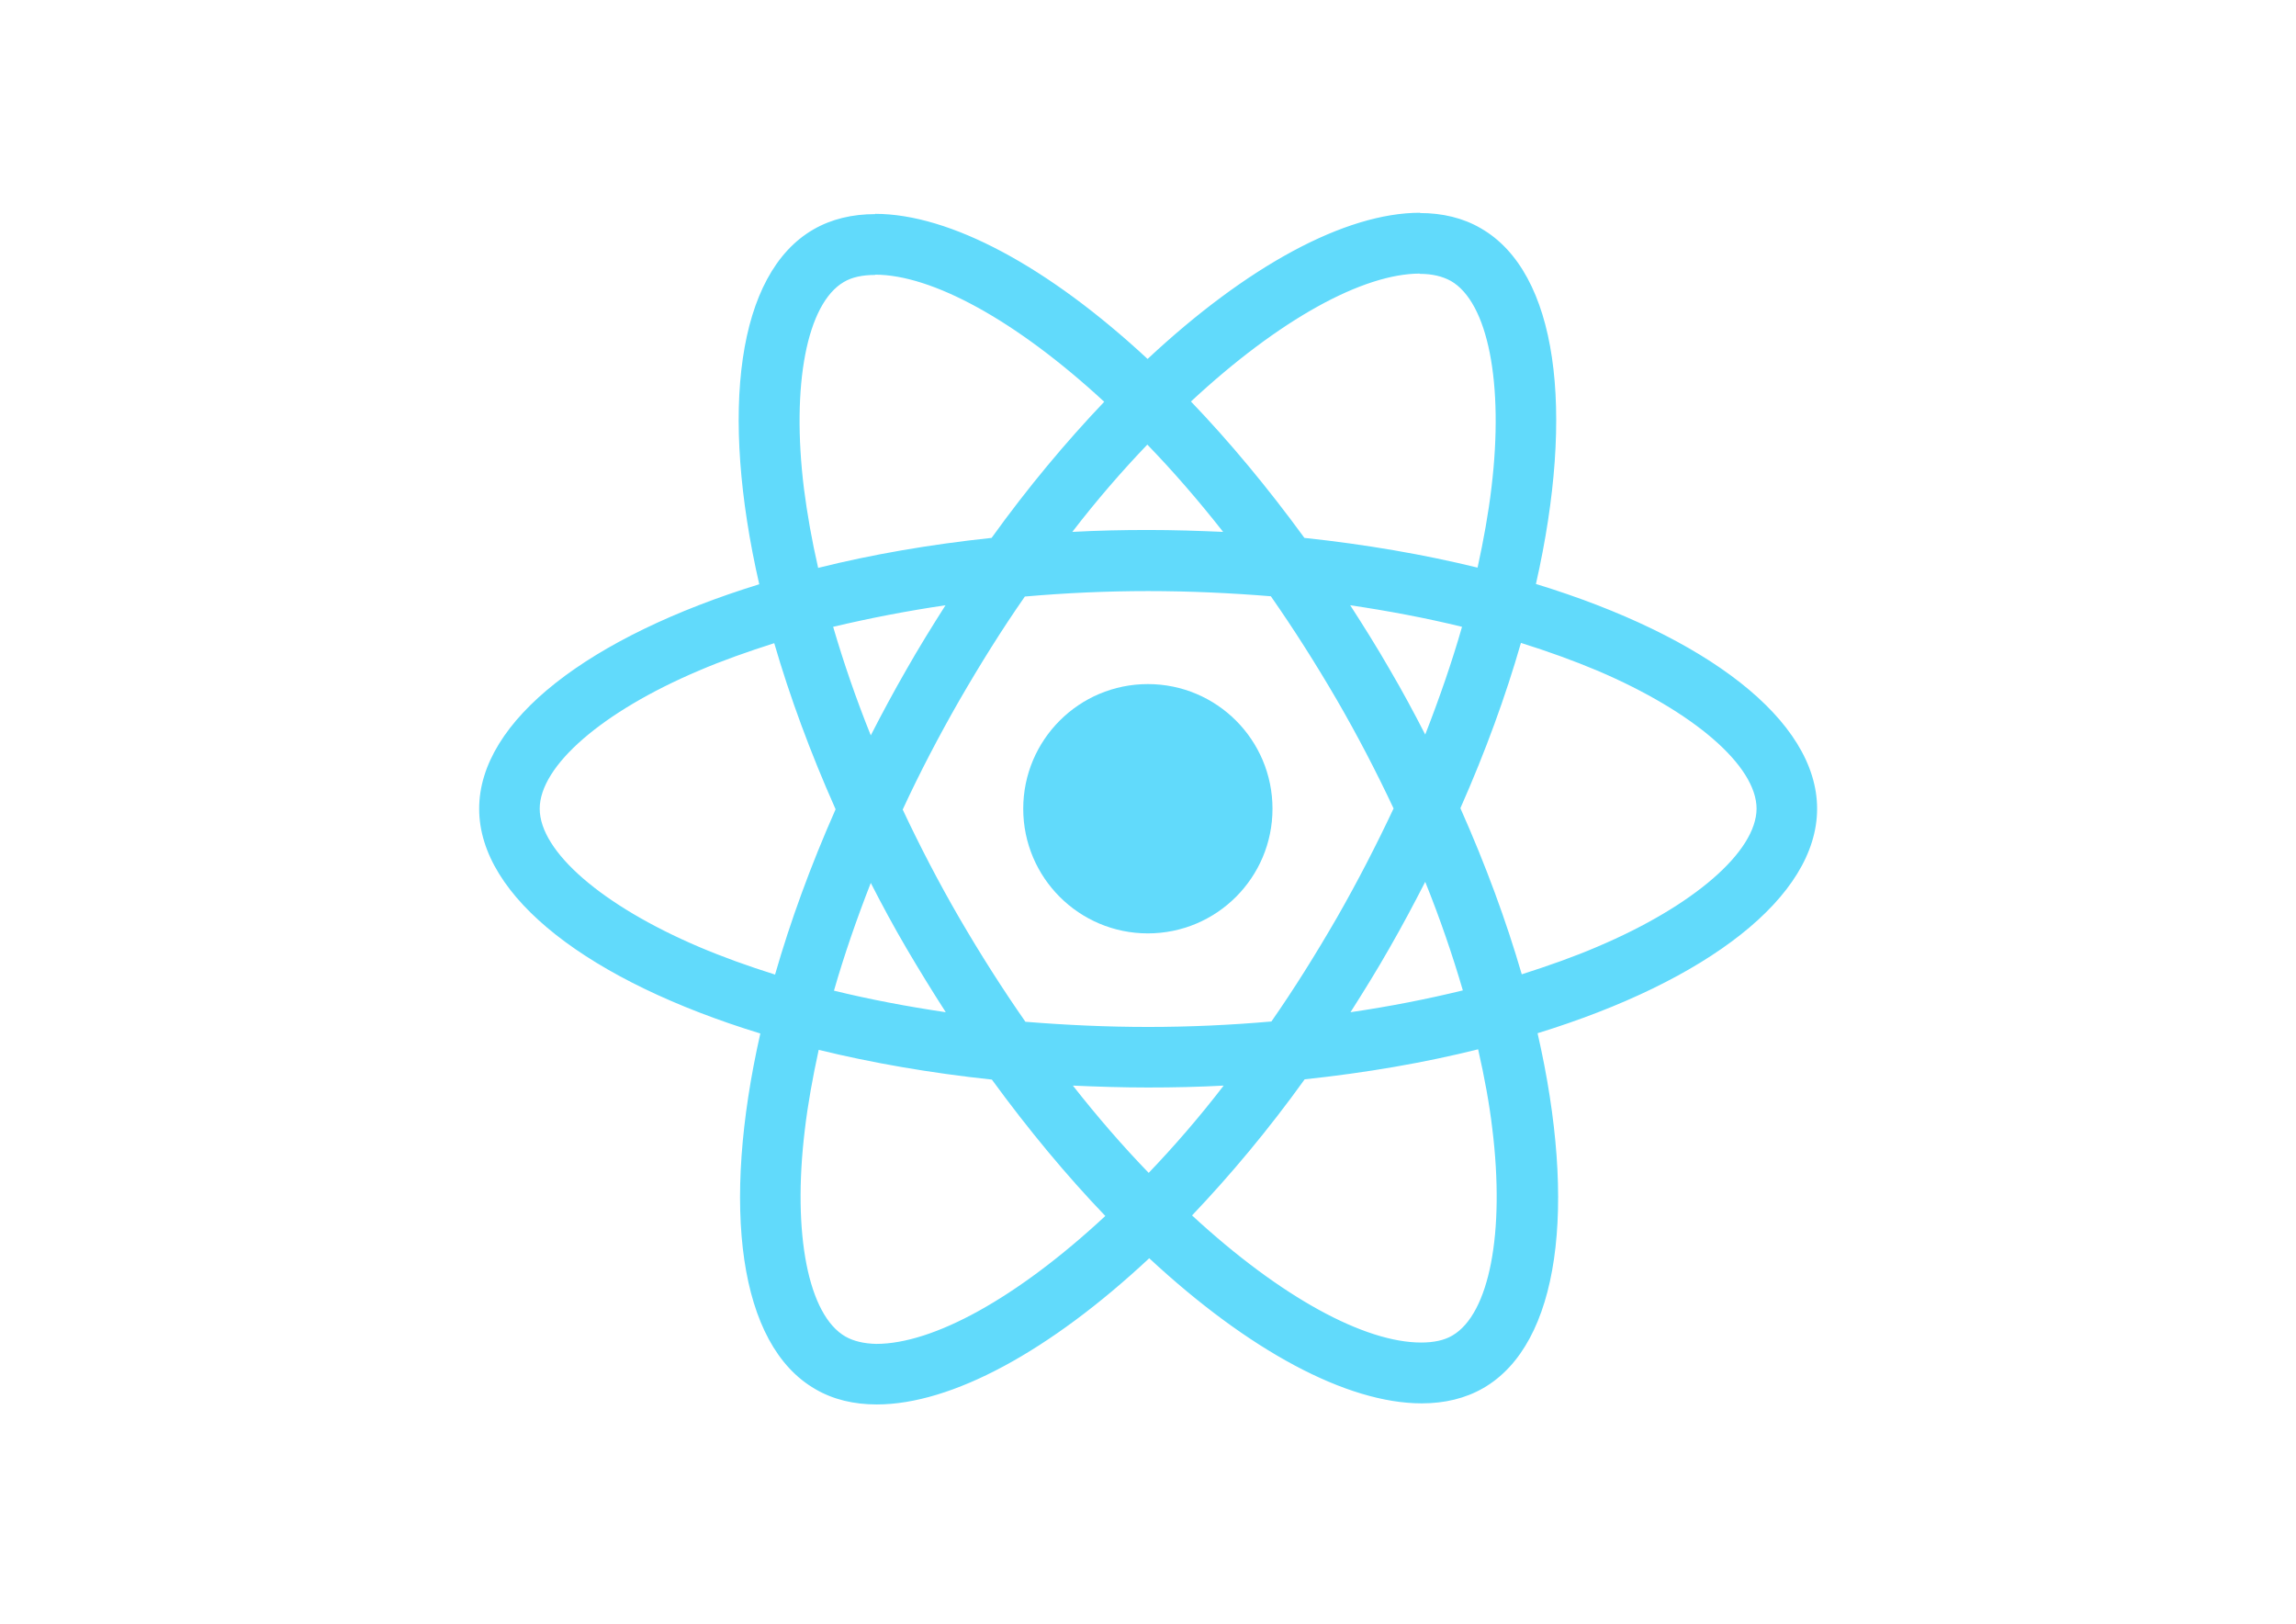
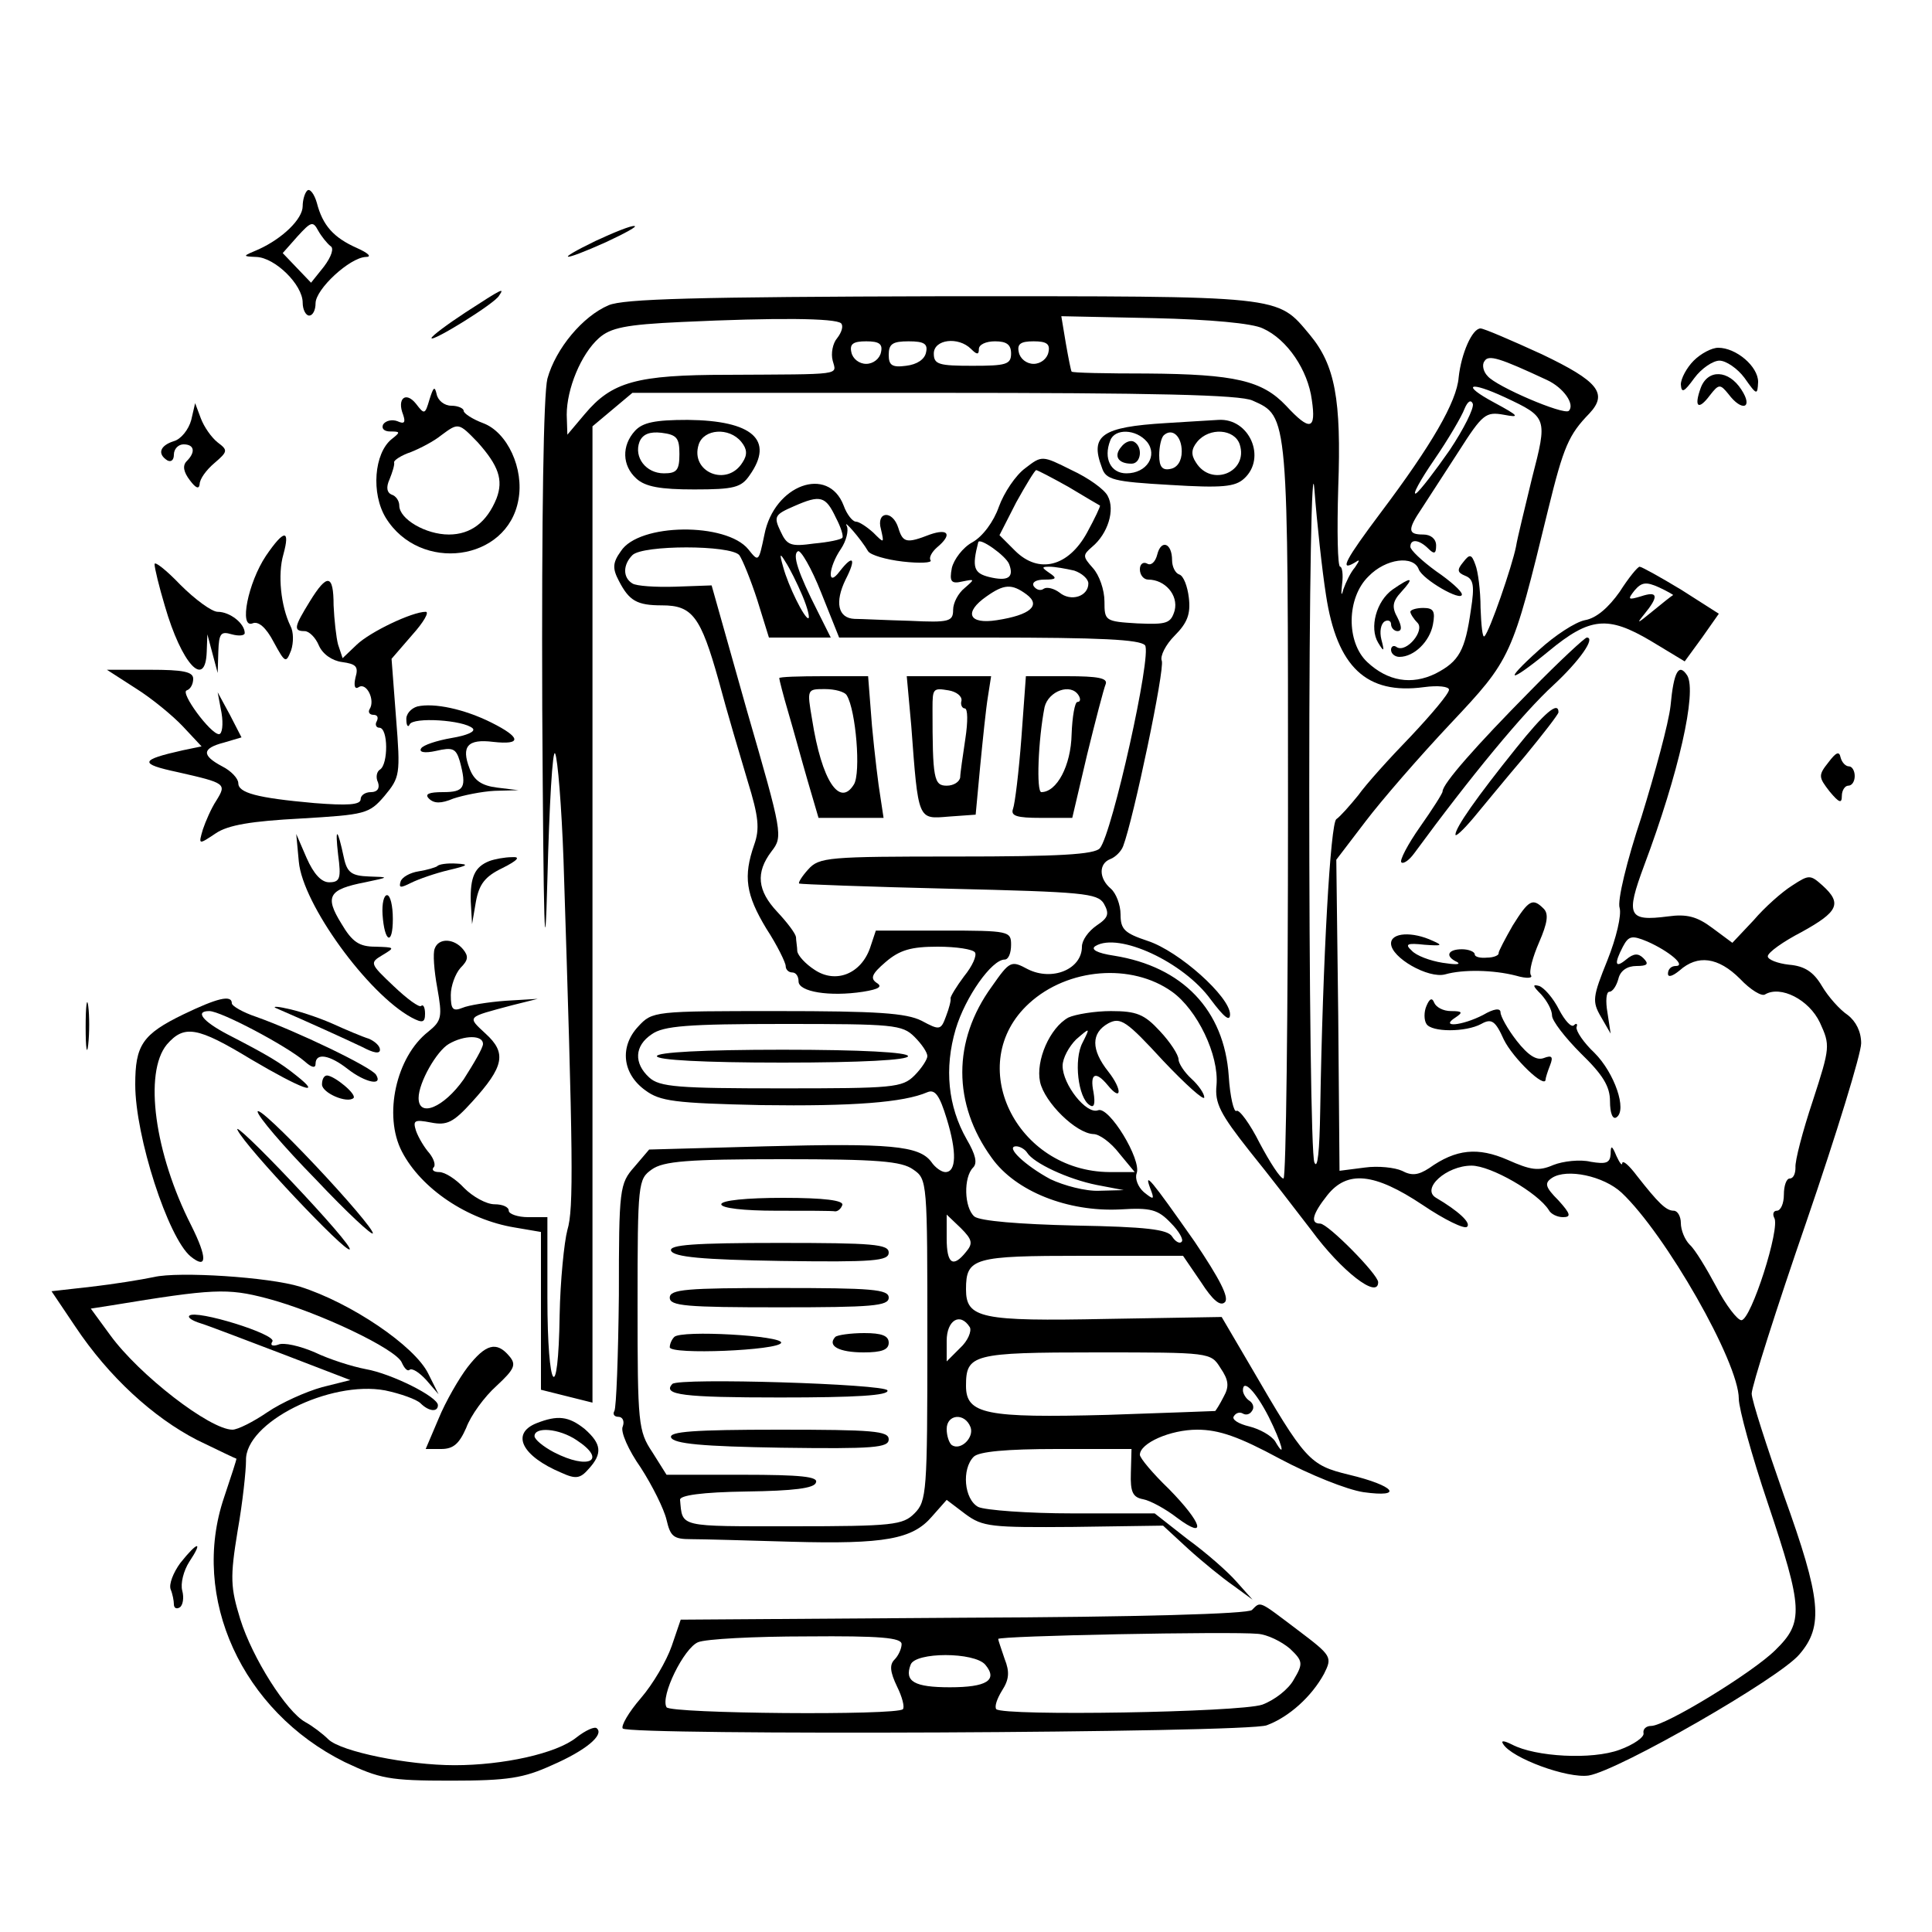
- <svg xmlns="http://www.w3.org/2000/svg" viewBox="0 0 841.9 595.3">
-   <g fill="#61DAFB">
-     <path d="M666.3 296.5c0-32.5-40.7-63.3-103.1-82.4 14.4-63.6 8-114.2-20.2-130.4-6.5-3.8-14.1-5.6-22.4-5.6v22.3c4.6 0 8.3.9 11.4 2.6 13.6 7.8 19.5 37.5 14.9 75.7-1.1 9.4-2.9 19.3-5.1 29.4-19.6-4.8-41-8.5-63.5-10.9-13.5-18.5-27.5-35.3-41.6-50 32.6-30.3 63.2-46.9 84-46.9V78c-27.5 0-63.5 19.6-99.9 53.6-36.4-33.8-72.4-53.2-99.9-53.2v22.3c20.7 0 51.4 16.5 84 46.6-14 14.7-28 31.4-41.3 49.9-22.6 2.4-44 6.1-63.6 11-2.3-10-4-19.7-5.2-29-4.7-38.2 1.1-67.9 14.6-75.8 3-1.8 6.9-2.6 11.5-2.6V78.5c-8.4 0-16 1.8-22.6 5.6-28.1 16.2-34.4 66.7-19.9 130.1-62.2 19.2-102.7 49.9-102.7 82.3 0 32.5 40.7 63.3 103.1 82.4-14.4 63.6-8 114.2 20.2 130.4 6.5 3.8 14.1 5.6 22.5 5.6 27.5 0 63.5-19.6 99.9-53.6 36.4 33.8 72.4 53.2 99.9 53.2 8.4 0 16-1.8 22.6-5.6 28.1-16.2 34.4-66.7 19.9-130.1 62-19.1 102.5-49.9 102.5-82.3zm-130.2-66.7c-3.7 12.9-8.3 26.2-13.5 39.5-4.1-8-8.4-16-13.1-24-4.6-8-9.5-15.8-14.4-23.4 14.2 2.1 27.9 4.7 41 7.9zm-45.8 106.5c-7.8 13.5-15.8 26.3-24.1 38.2-14.9 1.3-30 2-45.2 2-15.1 0-30.2-.7-45-1.9-8.3-11.9-16.4-24.6-24.2-38-7.6-13.1-14.5-26.4-20.8-39.8 6.2-13.4 13.2-26.8 20.7-39.9 7.8-13.5 15.8-26.3 24.1-38.2 14.9-1.3 30-2 45.2-2 15.1 0 30.2.7 45 1.9 8.3 11.9 16.4 24.6 24.2 38 7.6 13.1 14.5 26.4 20.8 39.8-6.3 13.4-13.2 26.8-20.7 39.9zm32.3-13c5.4 13.4 10 26.8 13.8 39.8-13.1 3.2-26.9 5.9-41.2 8 4.9-7.7 9.8-15.6 14.4-23.7 4.6-8 8.9-16.1 13-24.1zM421.2 430c-9.3-9.6-18.6-20.3-27.8-32 9 .4 18.2.7 27.5.7 9.4 0 18.7-.2 27.8-.7-9 11.7-18.3 22.4-27.5 32zm-74.4-58.9c-14.2-2.1-27.9-4.7-41-7.9 3.7-12.9 8.3-26.2 13.5-39.5 4.1 8 8.4 16 13.1 24 4.7 8 9.5 15.8 14.4 23.4zM420.7 163c9.3 9.6 18.6 20.3 27.8 32-9-.4-18.2-.7-27.5-.7-9.4 0-18.7.2-27.8.7 9-11.7 18.3-22.4 27.5-32zm-74 58.9c-4.9 7.7-9.8 15.6-14.4 23.7-4.6 8-8.9 16-13 24-5.4-13.4-10-26.8-13.8-39.8 13.1-3.1 26.9-5.8 41.2-7.9zm-90.5 125.2c-35.4-15.1-58.3-34.9-58.3-50.6 0-15.7 22.9-35.6 58.3-50.6 8.6-3.7 18-7 27.7-10.1 5.7 19.6 13.2 40 22.5 60.9-9.2 20.8-16.6 41.1-22.2 60.6-9.9-3.1-19.3-6.5-28-10.2zM310 490c-13.6-7.8-19.5-37.5-14.9-75.7 1.1-9.4 2.9-19.3 5.1-29.4 19.6 4.8 41 8.5 63.5 10.9 13.5 18.5 27.5 35.3 41.6 50-32.6 30.3-63.2 46.9-84 46.9-4.5-.1-8.3-1-11.3-2.7zm237.2-76.2c4.7 38.2-1.1 67.9-14.6 75.8-3 1.8-6.9 2.6-11.5 2.6-20.7 0-51.4-16.5-84-46.6 14-14.7 28-31.4 41.3-49.9 22.6-2.4 44-6.1 63.6-11 2.3 10.1 4.1 19.8 5.2 29.1zm38.5-66.7c-8.6 3.7-18 7-27.7 10.1-5.7-19.6-13.2-40-22.5-60.9 9.2-20.8 16.6-41.1 22.2-60.6 9.9 3.1 19.3 6.5 28.1 10.2 35.4 15.1 58.3 34.9 58.3 50.6-.1 15.7-23 35.6-58.4 50.6zM320.8 78.4z" />
-     <circle cx="420.9" cy="296.5" r="45.7" />
-     <path d="M520.5 78.1z" />
+ <svg xmlns="http://www.w3.org/2000/svg" version="1.0" width="300pt" height="300pt" viewBox="0 0 300 300" preserveAspectRatio="xMidYMid meet">
+   <g transform="translate(0,300) scale(0.1,-0.1)" fill="#000000" stroke="none">
+     <path d="M477 2704 c-4 -4 -7 -15 -7 -24 0 -20 -31 -50 -68 -67 -26 -11 -26 -11 -4 -12 29 -1 72 -43 72 -71 0 -11 5 -20 10 -20 6 0 10 9 10 19 0 22 53 71 78 72 10 0 4 6 -14 14 -36 16 -53 35 -62 70 -4 14 -11 23 -15 19z m36 -86 c6 -3 2 -16 -10 -32 l-20 -25 -22 23 -22 23 23 26 c21 23 24 24 32 9 5 -9 14 -20 19 -24z" />
+     <path d="M925 2626 c-66 -32 -53 -33 16 -2 30 14 50 25 44 25 -5 1 -32 -10 -60 -23z" />
+     <path d="M723 2515 c-29 -19 -53 -37 -53 -40 0 -7 99 54 105 66 9 13 5 11 -52 -26z" />
+     <path d="M945 2526 c-40 -17 -82 -67 -95 -114 -6 -24 -9 -209 -8 -512 2 -343 4 -417 8 -265 3 116 8 203 12 195 4 -8 10 -82 13 -165 15 -464 16 -542 6 -575 -5 -19 -11 -79 -12 -132 -2 -143 -19 -120 -19 27 l0 125 -30 0 c-16 0 -30 5 -30 10 0 6 -10 10 -22 10 -13 0 -34 12 -47 25 -13 14 -30 25 -39 25 -8 0 -12 3 -9 7 4 3 1 13 -6 22 -8 9 -17 24 -21 35 -5 16 -3 18 23 13 25 -5 35 0 64 32 50 55 54 76 21 106 -29 27 -30 25 41 44 l40 10 -50 -3 c-27 -2 -58 -7 -67 -11 -15 -6 -18 -2 -18 20 0 14 7 33 15 42 12 12 13 18 4 29 -14 17 -38 18 -44 1 -3 -7 -1 -34 4 -61 8 -45 7 -51 -14 -68 -50 -39 -70 -130 -41 -186 30 -58 102 -106 175 -118 l41 -7 0 -122 0 -123 40 -10 40 -10 0 758 0 758 31 26 31 26 468 0 c342 0 476 -3 495 -12 56 -25 55 -19 55 -638 0 -313 -3 -570 -7 -570 -5 0 -21 25 -37 55 -15 30 -32 53 -36 50 -4 -3 -10 22 -12 54 -7 103 -72 170 -178 187 -27 4 -37 10 -29 15 36 22 137 -25 179 -83 21 -28 30 -35 30 -23 0 27 -79 98 -128 114 -36 12 -42 18 -42 41 0 15 -7 33 -15 40 -19 16 -19 39 -1 46 8 3 17 12 20 20 16 42 65 275 60 288 -3 7 6 25 20 39 20 20 25 34 22 59 -2 17 -8 34 -15 36 -6 2 -11 12 -11 22 0 27 -17 33 -23 9 -3 -12 -10 -18 -16 -14 -6 3 -11 -1 -11 -9 0 -9 6 -16 13 -16 26 0 47 -24 41 -48 -6 -20 -12 -22 -58 -20 -50 3 -51 4 -51 34 0 18 -8 41 -18 52 -16 18 -16 20 -1 33 24 20 36 57 24 79 -5 10 -30 28 -56 40 -46 23 -46 23 -72 3 -15 -11 -33 -38 -41 -60 -8 -23 -25 -46 -41 -55 -15 -8 -29 -27 -32 -40 -4 -21 -1 -25 16 -21 20 4 20 4 4 -10 -10 -8 -18 -23 -18 -34 0 -18 -6 -20 -67 -17 -38 1 -76 3 -86 3 -26 1 -31 26 -14 61 17 33 12 40 -9 13 -20 -27 -18 6 2 35 8 12 12 28 9 35 -7 13 22 -20 33 -39 4 -6 28 -13 54 -16 26 -3 46 -2 43 2 -3 4 2 13 10 20 24 20 18 30 -11 20 -36 -14 -42 -13 -49 10 -9 29 -35 26 -27 -2 5 -22 5 -22 -12 -5 -10 9 -22 17 -27 17 -5 0 -14 11 -19 25 -24 63 -108 32 -123 -45 -9 -43 -9 -43 -25 -23 -34 42 -170 41 -198 -3 -13 -18 -13 -27 -3 -46 16 -31 28 -38 67 -38 47 0 60 -17 88 -117 13 -49 34 -119 45 -156 17 -55 19 -74 10 -99 -17 -49 -13 -77 19 -130 17 -26 30 -53 30 -58 0 -6 5 -10 10 -10 6 0 10 -6 10 -14 0 -16 48 -24 100 -16 25 4 31 8 21 14 -10 7 -7 14 14 32 22 19 40 24 81 24 29 0 55 -4 58 -9 3 -5 -4 -21 -17 -37 -12 -16 -21 -31 -21 -34 1 -3 -2 -15 -7 -28 -8 -22 -10 -22 -38 -7 -24 12 -69 15 -224 15 -191 0 -194 0 -216 -24 -29 -31 -25 -73 11 -99 23 -17 45 -20 180 -23 142 -2 221 4 258 20 12 5 19 -5 30 -41 16 -52 15 -83 -2 -83 -6 0 -16 7 -22 16 -19 25 -64 29 -257 24 l-181 -5 -23 -27 c-23 -26 -24 -34 -24 -199 -1 -94 -4 -175 -7 -180 -3 -5 0 -9 6 -9 7 0 10 -7 7 -15 -4 -8 9 -37 28 -64 18 -28 36 -64 40 -81 6 -26 11 -30 38 -30 18 0 88 -2 156 -4 145 -4 188 4 218 39 l23 26 29 -22 c27 -20 40 -21 168 -20 l139 2 39 -36 c22 -20 54 -46 70 -57 l30 -22 -25 28 c-13 15 -47 45 -76 66 l-51 40 -127 0 c-70 0 -136 5 -147 10 -22 12 -26 59 -7 78 8 8 51 12 129 12 l116 0 -1 -37 c-1 -30 3 -38 19 -41 11 -2 35 -15 53 -29 47 -35 39 -8 -13 45 -25 24 -45 48 -45 53 0 18 47 39 89 39 34 0 65 -11 128 -45 47 -25 104 -48 130 -52 64 -9 49 10 -22 27 -62 15 -68 22 -154 170 l-44 75 -178 -3 c-196 -4 -219 1 -219 46 0 49 12 52 181 52 l156 0 28 -41 c18 -28 30 -38 37 -31 7 7 -8 36 -47 94 -68 97 -79 110 -69 83 7 -18 6 -19 -10 -6 -9 8 -14 21 -11 29 8 21 -43 105 -60 98 -18 -7 -55 40 -55 69 0 12 10 30 21 41 22 19 22 19 10 -5 -14 -26 -7 -86 11 -97 7 -5 9 2 6 20 -6 29 3 34 22 11 22 -27 23 -7 1 21 -27 34 -27 60 0 75 19 10 28 4 85 -58 35 -37 64 -63 64 -57 0 6 -9 19 -20 29 -11 10 -20 24 -20 30 0 7 -13 27 -29 44 -24 26 -36 31 -76 31 -25 0 -55 -5 -66 -10 -29 -16 -51 -67 -44 -100 7 -32 56 -80 83 -81 9 0 27 -13 40 -30 l24 -29 -39 0 c-146 1 -227 169 -125 262 60 55 159 63 222 18 39 -28 73 -98 69 -145 -3 -28 6 -45 51 -102 30 -37 73 -93 96 -123 47 -64 104 -108 104 -81 0 12 -78 91 -90 91 -16 0 -12 15 11 44 31 39 73 35 148 -15 34 -23 65 -38 69 -34 7 6 -14 25 -48 45 -24 14 16 50 55 50 30 0 103 -42 120 -69 3 -6 13 -11 22 -11 13 0 12 5 -7 26 -21 21 -22 27 -10 35 23 15 80 3 108 -23 68 -64 182 -263 182 -320 0 -15 20 -88 45 -162 55 -164 56 -185 12 -228 -35 -35 -171 -118 -193 -118 -8 0 -13 -5 -12 -11 2 -6 -15 -18 -37 -26 -43 -16 -131 -11 -167 8 -12 6 -18 7 -14 1 13 -22 100 -54 133 -49 47 8 296 151 327 188 38 44 34 86 -24 247 -27 77 -50 148 -50 158 0 11 38 131 85 267 47 137 85 261 85 277 0 18 -8 34 -21 44 -12 8 -30 28 -40 45 -13 22 -27 31 -51 33 -18 2 -33 8 -33 13 0 6 24 23 53 38 56 31 63 44 32 72 -19 17 -21 17 -47 0 -16 -10 -43 -34 -60 -54 l-33 -35 -31 23 c-24 18 -40 22 -69 18 -62 -8 -66 1 -37 79 54 144 82 269 67 295 -13 20 -21 7 -26 -47 -3 -27 -24 -104 -45 -172 -23 -69 -38 -131 -34 -142 3 -11 -5 -46 -19 -81 -23 -57 -24 -64 -10 -88 l15 -26 -5 33 c-3 17 -2 32 3 32 5 0 11 9 14 20 3 13 14 20 28 20 17 0 20 3 11 12 -8 8 -15 8 -27 -2 -17 -14 -19 -7 -5 20 9 17 14 18 38 8 34 -15 61 -38 44 -38 -7 0 -12 -5 -12 -12 0 -6 7 -4 18 5 28 25 60 21 94 -13 16 -17 34 -28 39 -24 24 14 68 -8 85 -44 16 -35 16 -38 -11 -121 -16 -48 -28 -94 -27 -104 0 -9 -3 -17 -9 -17 -5 0 -9 -11 -9 -25 0 -14 -5 -25 -11 -25 -5 0 -7 -5 -4 -11 10 -15 -36 -159 -51 -159 -6 0 -24 23 -39 52 -15 28 -33 58 -41 65 -8 8 -14 23 -14 34 0 10 -5 19 -11 19 -12 0 -24 12 -57 54 -12 16 -22 25 -23 20 0 -5 -4 0 -9 11 -7 17 -9 17 -9 3 -1 -14 -7 -16 -31 -12 -16 4 -43 1 -58 -5 -23 -10 -35 -8 -71 8 -46 20 -80 17 -122 -13 -17 -11 -27 -12 -42 -4 -11 5 -37 8 -58 5 l-39 -5 -2 241 -3 242 45 59 c25 33 84 101 132 152 95 101 96 103 152 333 24 98 32 116 64 149 29 31 14 50 -74 92 -48 22 -90 40 -95 40 -13 0 -30 -39 -34 -76 -3 -38 -42 -105 -121 -210 -54 -72 -65 -92 -41 -78 9 6 9 5 1 -7 -7 -8 -14 -23 -18 -34 -3 -12 -4 -9 -2 8 2 15 0 27 -3 27 -4 0 -5 55 -3 123 5 137 -5 190 -44 237 -52 62 -37 60 -571 60 -383 -1 -495 -4 -518 -14z m361 -28 c4 -4 1 -14 -6 -23 -7 -8 -10 -24 -7 -35 6 -23 18 -21 -163 -22 -142 0 -180 -11 -222 -61 l-27 -32 -1 31 c0 40 22 94 50 119 18 16 41 21 128 25 149 7 239 6 248 -2z m655 -8 c38 -17 70 -65 76 -111 7 -47 -3 -49 -40 -9 -37 39 -79 49 -216 50 -63 0 -116 1 -117 3 -1 1 -5 21 -9 44 l-7 42 144 -3 c87 -2 153 -8 169 -16z m-593 -37 c-2 -10 -12 -18 -23 -18 -11 0 -21 8 -23 18 -3 13 3 17 23 17 20 0 26 -4 23 -17z m70 0 c-2 -11 -14 -19 -31 -21 -22 -3 -27 1 -27 17 0 17 6 21 31 21 24 0 30 -4 27 -17z m70 5 c9 -9 12 -9 12 0 0 7 11 12 25 12 18 0 25 -5 25 -19 0 -17 -8 -19 -60 -19 -52 0 -60 2 -60 19 0 22 38 27 58 7z m120 -5 c-2 -10 -12 -18 -23 -18 -11 0 -21 8 -23 18 -3 13 3 17 23 17 20 0 26 -4 23 -17z m774 -43 c26 -12 44 -38 34 -48 -8 -7 -113 38 -126 54 -7 7 -9 18 -5 23 6 11 24 5 97 -29z m-65 -27 c66 -31 66 -32 42 -125 -11 -46 -23 -94 -25 -107 -6 -30 -41 -132 -49 -139 -3 -3 -5 17 -6 44 0 27 -4 57 -8 67 -6 17 -9 17 -19 4 -10 -12 -9 -16 3 -21 13 -5 15 -15 9 -53 -9 -63 -18 -80 -55 -99 -37 -18 -74 -12 -106 18 -33 31 -32 100 2 133 27 28 70 33 78 11 6 -16 67 -51 67 -39 0 5 -18 21 -40 36 -22 16 -40 33 -40 38 0 13 14 11 28 -3 9 -9 12 -8 12 5 0 10 -8 17 -20 17 -24 0 -25 7 -2 41 9 14 35 54 57 88 37 58 42 62 70 57 26 -5 24 -2 -15 19 -52 28 -39 34 17 8z m-86 -82 c-23 -33 -46 -63 -52 -67 -7 -4 6 20 28 52 22 32 43 68 47 79 5 12 10 15 13 8 2 -7 -14 -39 -36 -72z m-192 -225 c17 -112 63 -155 152 -143 22 3 39 1 39 -4 0 -6 -27 -38 -59 -72 -33 -34 -70 -75 -82 -92 -13 -16 -28 -33 -34 -37 -9 -7 -21 -213 -25 -453 -1 -62 -4 -92 -9 -80 -5 11 -8 272 -8 580 0 321 4 519 8 465 4 -52 12 -126 18 -164z m-400 168 c25 -15 47 -28 49 -29 1 -1 -8 -20 -20 -42 -29 -53 -75 -65 -112 -28 l-24 24 26 51 c15 27 29 50 31 50 2 0 25 -12 50 -26z m-361 -48 c8 -15 12 -29 10 -31 -2 -3 -22 -7 -44 -9 -36 -5 -42 -3 -52 19 -11 23 -9 26 21 39 41 18 49 16 65 -18z m269 -72 c8 -21 -2 -27 -31 -20 -24 6 -27 15 -17 54 2 8 43 -21 48 -34z m-419 14 c5 -7 18 -39 28 -70 l18 -58 48 0 48 0 -20 40 c-31 61 -40 89 -31 94 4 3 21 -26 36 -64 l28 -70 232 0 c174 0 235 -3 243 -12 11 -14 -51 -292 -70 -315 -8 -10 -65 -13 -223 -13 -199 0 -213 -1 -230 -20 -10 -11 -16 -21 -14 -22 2 -1 107 -5 233 -8 208 -5 230 -7 240 -23 9 -16 7 -22 -11 -34 -13 -9 -23 -23 -23 -33 0 -35 -46 -54 -84 -35 -26 14 -28 13 -56 -27 -61 -84 -61 -182 0 -266 37 -52 118 -84 199 -80 48 3 59 0 79 -21 13 -13 20 -26 17 -29 -3 -4 -10 0 -15 8 -7 11 -40 15 -151 17 -86 2 -147 7 -156 14 -16 14 -17 61 -2 76 7 7 4 20 -10 44 -29 51 -35 110 -17 171 15 50 56 108 76 108 6 0 10 10 10 23 0 21 -3 22 -105 22 l-105 0 -9 -27 c-14 -40 -53 -56 -86 -34 -14 9 -26 22 -27 29 0 6 -2 17 -2 22 -1 6 -14 23 -29 39 -31 33 -34 61 -9 94 18 23 17 28 -38 218 l-55 195 -56 -2 c-31 -1 -61 1 -67 5 -15 9 -15 29 0 44 16 16 152 16 166 0z m98 -63 c8 -19 12 -35 9 -35 -6 0 -31 50 -39 80 -6 21 -5 22 4 7 6 -9 18 -33 26 -52z m422 39 c12 -4 22 -13 22 -20 0 -20 -27 -29 -45 -14 -8 6 -19 9 -24 6 -5 -4 -12 -2 -16 4 -3 6 4 10 17 10 18 0 20 2 8 10 -13 9 -13 10 0 10 8 0 25 -3 38 -6z m-74 -37 c23 -17 6 -32 -46 -40 -44 -7 -52 12 -16 37 27 19 39 20 62 3z m-174 -687 c11 -11 20 -24 20 -30 0 -5 -9 -19 -20 -30 -19 -19 -33 -20 -207 -20 -159 0 -189 2 -205 17 -24 22 -23 49 4 67 18 13 56 16 205 16 170 0 184 -1 203 -20z m-670 -11 c0 -6 -14 -30 -30 -55 -31 -44 -70 -60 -70 -29 0 24 28 73 47 84 24 14 53 14 53 0z m845 -169 c10 -16 63 -41 108 -50 l42 -8 -38 -1 c-21 -1 -55 8 -76 18 -39 21 -71 51 -53 51 6 0 14 -5 17 -10z m-177 -26 c22 -15 22 -18 22 -265 0 -236 -1 -250 -20 -269 -18 -18 -33 -20 -190 -20 -178 0 -170 -2 -174 41 -1 7 34 12 103 13 73 1 106 5 108 14 4 9 -23 12 -114 12 l-118 0 -22 35 c-22 33 -23 44 -23 229 0 190 1 195 22 210 18 13 56 16 203 16 147 0 185 -3 203 -16z m82 -128 c-20 -25 -30 -19 -30 21 l0 37 22 -21 c18 -18 19 -24 8 -37z m6 -117 c3 -6 -3 -21 -15 -32 l-21 -21 0 32 c0 32 21 45 36 21z m389 -63 c13 -19 14 -29 5 -45 -6 -12 -12 -21 -13 -22 -1 0 -76 -3 -167 -6 -189 -5 -220 1 -220 45 0 49 10 52 202 52 177 0 178 0 193 -24z m75 -76 c20 -40 28 -69 10 -38 -6 9 -24 19 -40 23 -17 4 -28 11 -24 16 3 5 9 7 14 4 5 -3 11 -1 14 4 4 5 2 12 -4 16 -5 3 -10 11 -10 16 0 19 20 -2 40 -41z m-463 -16 c6 -16 -15 -37 -29 -28 -4 3 -8 14 -8 25 0 23 28 26 37 3z" />
+     <path d="M2163 2085 c-26 -18 -37 -60 -23 -83 9 -15 10 -14 5 5 -3 12 -1 24 5 28 5 3 10 1 10 -4 0 -6 5 -11 10 -11 7 0 7 7 0 21 -9 16 -8 25 6 40 21 23 16 24 -13 4z" />
+     <path d="M2190 2050 c0 -3 5 -11 11 -17 12 -12 -17 -47 -32 -38 -5 4 -9 1 -9 -4 0 -6 6 -11 13 -11 23 0 47 24 52 50 4 21 1 26 -15 26 -11 0 -20 -3 -20 -6z" />
+     <path d="M1210 1947 c0 -2 6 -26 14 -53 8 -27 21 -75 30 -106 l17 -58 50 0 51 0 -5 33 c-3 17 -9 67 -13 110 l-6 77 -69 0 c-38 0 -69 -1 -69 -3z m105 -27 c14 -23 22 -120 11 -138 -22 -36 -50 5 -65 101 -8 47 -8 47 20 47 15 0 31 -4 34 -10z" />
+     <path d="M1415 1873 c11 -148 10 -145 58 -141 l42 3 7 75 c4 41 9 90 12 108 l5 32 -65 0 -66 0 7 -77z m78 39 c-2 -6 1 -12 5 -12 5 0 5 -21 1 -47 -4 -27 -8 -54 -8 -60 -1 -7 -10 -13 -21 -13 -20 0 -22 11 -22 120 0 31 1 32 25 28 12 -2 21 -9 20 -16z" />
+     <path d="M1586 1854 c-4 -53 -10 -102 -13 -110 -4 -11 6 -14 43 -14 l49 0 23 98 c13 53 26 103 29 110 3 9 -12 12 -60 12 l-64 0 -7 -96z m89 66 c3 -5 3 -10 -2 -10 -4 0 -8 -23 -9 -50 -1 -49 -23 -90 -47 -90 -8 0 -5 81 5 132 6 25 41 38 53 18z" />
+     <path d="M1020 1360 c0 -6 72 -10 195 -10 123 0 195 4 195 10 0 6 -72 10 -195 10 -123 0 -195 -4 -195 -10z" />
+     <path d="M1120 1130 c0 -6 35 -10 85 -10 47 0 88 0 92 -1 4 0 9 4 11 10 2 7 -28 11 -92 11 -57 0 -96 -4 -96 -10z" />
+     <path d="M1042 1058 c4 -10 49 -14 171 -16 144 -2 167 0 167 13 0 13 -24 15 -171 15 -132 0 -170 -3 -167 -12z" />
+     <path d="M1040 985 c0 -13 26 -15 170 -15 144 0 170 2 170 15 0 13 -26 15 -170 15 -144 0 -170 -2 -170 -15z" />
+     <path d="M1047 924 c-4 -4 -7 -11 -7 -16 0 -12 170 -5 173 7 2 11 -155 20 -166 9z" />
+     <path d="M1297 924 c-13 -14 6 -24 44 -24 28 0 39 4 39 15 0 11 -11 15 -38 15 -21 0 -42 -3 -45 -6z" />
+     <path d="M1044 851 c-16 -17 17 -21 167 -21 117 0 170 3 167 11 -3 10 -324 20 -334 10z" />
+     <path d="M1042 768 c4 -10 49 -14 171 -16 144 -2 167 0 167 13 0 13 -24 15 -171 15 -132 0 -170 -3 -167 -12z" />
+     <path d="M2630 2440 c-11 -11 -20 -28 -20 -37 1 -14 5 -12 21 10 11 15 29 27 39 27 10 0 28 -12 39 -27 19 -27 20 -27 21 -6 0 24 -34 53 -62 53 -10 0 -27 -9 -38 -20z" />
+     <path d="M2641 2398 c-11 -30 -4 -36 14 -12 14 18 16 18 29 2 21 -28 39 -22 20 7 -20 31 -52 32 -63 3z" />
+     <path d="M667 2380 c-7 -24 -8 -24 -21 -7 -16 20 -30 8 -20 -17 4 -12 2 -15 -9 -10 -8 3 -18 1 -22 -5 -3 -6 1 -11 11 -11 16 0 16 -1 2 -12 -27 -22 -32 -84 -9 -122 53 -86 189 -68 206 28 9 48 -17 105 -55 119 -16 6 -30 15 -30 19 0 4 -9 8 -19 8 -11 0 -21 8 -23 18 -3 13 -5 11 -11 -8z m75 -67 c32 -36 40 -58 29 -87 -15 -37 -40 -56 -74 -56 -36 0 -77 24 -77 45 0 7 -5 15 -12 17 -7 3 -9 11 -3 24 4 10 8 22 7 26 -1 3 11 11 26 16 15 6 36 17 47 26 27 20 27 20 57 -11z" />
+     <path d="M297 2348 c-4 -15 -16 -30 -27 -33 -22 -7 -26 -20 -10 -30 6 -3 10 1 10 9 0 9 7 16 15 16 17 0 19 -12 5 -26 -7 -7 -5 -17 5 -30 9 -12 14 -14 15 -6 0 8 10 22 23 33 21 18 21 20 5 32 -10 8 -21 24 -26 37 l-9 24 -6 -26z" />
+     <path d="M986 2331 c-21 -23 -20 -54 2 -74 14 -13 38 -17 90 -17 62 0 73 3 86 22 39 55 4 85 -96 86 -51 0 -70 -4 -82 -17z m69 -36 c0 -25 -4 -30 -24 -30 -28 0 -47 25 -38 49 5 12 16 16 34 14 24 -3 28 -8 28 -33z m96 19 c9 -11 10 -20 2 -32 -24 -39 -82 -15 -68 28 8 24 47 27 66 4z" />
+     <path d="M1810 2343 c-99 -6 -118 -19 -99 -69 6 -19 18 -22 106 -27 81 -5 101 -3 115 10 35 32 8 94 -40 91 -15 -1 -52 -3 -82 -5z m-29 -29 c17 -21 0 -49 -32 -49 -24 0 -36 23 -25 51 7 19 40 18 57 -2z m54 -15 c0 -15 -7 -25 -17 -27 -13 -3 -18 3 -18 21 0 13 3 27 7 31 13 12 28 -1 28 -25z m90 11 c14 -43 -44 -67 -68 -28 -8 12 -7 21 2 32 19 23 58 20 66 -4z" />
+     <path d="M1741 2306 c-12 -14 -5 -26 16 -26 15 0 18 26 4 34 -5 3 -14 0 -20 -8z" />
+     <path d="M413 2137 c-28 -42 -42 -113 -21 -105 9 4 21 -6 33 -29 18 -33 19 -33 27 -13 4 12 4 29 -1 38 -15 31 -20 80 -11 111 11 40 1 39 -27 -2z" />
+     <path d="M240 2124 c0 -6 7 -35 16 -65 26 -90 63 -130 65 -71 l1 27 8 -30 8 -30 1 33 c1 29 4 32 21 27 11 -3 20 -2 20 2 0 15 -23 33 -42 33 -9 0 -35 19 -58 42 -22 23 -40 37 -40 32z" />
+     <path d="M2515 2081 c-17 -24 -36 -41 -54 -44 -15 -3 -47 -24 -71 -46 -58 -52 -47 -53 15 -2 64 53 92 55 158 16 l53 -32 27 37 26 37 -58 37 c-33 20 -62 36 -65 36 -3 0 -17 -17 -31 -39z m83 -5 c-2 -1 -16 -12 -33 -26 -22 -18 -25 -20 -12 -4 23 28 22 37 -5 28 -20 -6 -21 -5 -10 9 11 13 18 14 38 5 13 -6 23 -12 22 -12z" />
+     <path d="M481 2066 c-24 -39 -26 -46 -8 -46 7 0 17 -10 22 -22 6 -14 21 -24 36 -26 22 -3 26 -7 21 -24 -3 -13 -1 -19 5 -15 12 8 26 -20 17 -34 -3 -5 0 -9 6 -9 6 0 8 -4 5 -10 -3 -5 -1 -10 4 -10 14 0 14 -57 1 -65 -5 -3 -7 -12 -3 -20 3 -9 -1 -15 -11 -15 -9 0 -16 -5 -16 -11 0 -9 -21 -10 -72 -6 -90 8 -118 16 -118 31 0 7 -11 19 -25 26 -32 17 -32 28 3 37 l27 8 -18 35 -19 35 6 -32 c3 -18 1 -33 -4 -33 -13 0 -61 65 -50 68 6 2 10 10 10 18 0 11 -16 14 -67 14 l-67 0 45 -29 c24 -15 57 -42 73 -59 l29 -31 -29 -6 c-67 -15 -69 -21 -8 -34 75 -17 76 -18 60 -44 -8 -12 -17 -33 -21 -45 -7 -24 -7 -24 20 -6 19 13 56 19 132 23 100 6 106 7 130 35 24 29 25 33 18 121 l-7 92 32 37 c18 20 27 36 21 36 -21 0 -86 -31 -107 -51 l-22 -21 -7 21 c-3 11 -6 39 -7 61 0 49 -10 50 -37 6z" />
+     <path d="M2377 1928 c-85 -86 -137 -145 -137 -157 0 -3 -16 -28 -35 -55 -19 -27 -32 -52 -29 -55 3 -3 12 3 20 14 88 120 170 219 216 261 41 38 66 74 52 74 -3 0 -43 -37 -87 -82z" />
+     <path d="M648 1903 c-10 -3 -18 -12 -17 -21 0 -9 3 -12 5 -7 5 12 84 7 98 -6 5 -5 -9 -11 -33 -15 -23 -4 -44 -11 -47 -16 -4 -6 5 -8 23 -4 26 6 31 4 37 -16 11 -41 7 -48 -26 -48 -22 0 -29 -3 -22 -10 8 -8 19 -8 38 0 15 5 44 11 64 12 l37 1 -33 4 c-24 3 -36 11 -43 30 -13 34 -3 46 37 41 45 -5 43 7 -3 30 -42 21 -89 31 -115 25z" />
+     <path d="M2354 1838 c-61 -76 -94 -123 -94 -134 0 -4 12 7 28 26 15 18 51 62 80 96 28 34 52 65 52 68 0 18 -22 -1 -66 -56z" />
+     <path d="M2839 1816 c-16 -20 -15 -23 2 -45 15 -18 19 -19 19 -7 0 9 5 16 10 16 6 0 10 7 10 15 0 8 -4 15 -9 15 -5 0 -11 6 -13 14 -2 10 -7 8 -19 -8z" />
+     <path d="M525 1673 c5 -37 3 -43 -14 -43 -12 0 -24 13 -35 38 l-16 37 4 -43 c6 -66 107 -205 175 -242 17 -9 21 -8 21 6 0 10 -3 15 -6 12 -3 -3 -22 11 -43 31 -37 35 -37 36 -17 48 20 12 19 12 -11 13 -25 0 -36 7 -53 36 -26 42 -20 53 37 64 38 8 38 8 6 9 -27 1 -34 6 -39 29 -10 47 -14 49 -9 5z" />
+     <path d="M760 1663 c-23 -9 -30 -25 -29 -63 l2 -35 6 35 c5 27 14 39 41 52 24 12 29 18 15 17 -11 0 -27 -3 -35 -6z" />
+     <path d="M679 1655 c-3 -2 -16 -6 -29 -8 -13 -2 -26 -9 -28 -16 -3 -10 0 -10 16 -2 12 6 38 15 59 20 30 7 32 9 12 10 -14 1 -28 -1 -30 -4z" />
+     <path d="M594 1580 c3 -44 16 -49 16 -7 0 21 -4 37 -9 37 -5 0 -8 -13 -7 -30z" />
+     <path d="M2349 1563 c-12 -21 -22 -40 -22 -43 1 -3 -7 -7 -18 -7 -10 -1 -19 1 -19 5 0 4 -9 8 -20 8 -22 0 -27 -11 -7 -20 6 -4 -4 -4 -23 -1 -19 3 -41 11 -48 19 -11 10 -7 12 20 9 27 -2 29 -1 13 6 -32 15 -65 13 -65 -4 0 -22 58 -55 84 -48 28 8 75 7 110 -2 17 -5 27 -4 23 1 -3 6 3 28 13 51 13 30 15 44 7 52 -17 17 -23 14 -48 -26z" />
+     <path d="M2393 1456 c9 -10 17 -24 17 -33 0 -8 20 -34 45 -59 34 -33 45 -51 45 -74 0 -18 4 -29 10 -25 17 11 -3 69 -34 100 -17 16 -29 34 -28 40 2 5 0 7 -4 3 -4 -4 -14 7 -23 24 -9 18 -23 34 -31 37 -11 3 -10 0 3 -13z" />
+     <path d="M133 1405 c0 -33 2 -45 4 -27 2 18 2 45 0 60 -2 15 -4 0 -4 -33z" />
+     <path d="M285 1425 c-64 -31 -75 -48 -75 -109 0 -81 51 -238 86 -267 26 -21 26 -2 1 48 -57 112 -74 237 -38 281 27 31 47 28 131 -23 78 -46 113 -59 70 -25 -25 20 -43 31 -107 64 -38 20 -51 36 -28 36 18 0 120 -54 148 -78 11 -10 17 -11 17 -4 0 18 22 14 50 -8 27 -21 55 -27 44 -9 -7 12 -124 68 -186 90 -21 7 -38 17 -38 21 0 14 -23 8 -75 -17z" />
+     <path d="M2215 1438 c-4 -9 -4 -22 0 -28 8 -13 61 -13 85 0 16 9 22 5 35 -24 14 -29 65 -78 65 -62 0 2 3 12 7 22 5 13 3 16 -10 11 -11 -4 -24 4 -42 27 -14 18 -25 38 -25 44 0 7 -10 6 -27 -4 -33 -17 -68 -20 -43 -4 12 8 11 10 -7 10 -12 0 -23 6 -26 13 -3 8 -7 7 -12 -5z" />
+     <path d="M430 1434 c44 -19 108 -48 133 -60 17 -9 27 -11 27 -4 0 6 -8 13 -17 17 -10 3 -36 14 -58 24 -23 10 -54 20 -70 23 -17 4 -23 3 -15 0z" />
+     <path d="M500 1316 c0 -13 39 -30 49 -21 5 6 -29 34 -41 35 -5 0 -8 -6 -8 -14z" />
+     <path d="M400 1274 c0 -7 40 -54 90 -105 49 -52 89 -89 89 -84 0 6 -40 53 -89 105 -49 52 -89 90 -90 84z" />
+     <path d="M369 1245 c13 -27 168 -191 174 -185 3 3 -38 50 -90 105 -52 55 -90 91 -84 80z" />
+     <path d="M239 1017 c-19 -4 -62 -11 -97 -15 l-62 -7 37 -55 c52 -78 121 -141 189 -176 33 -16 60 -29 61 -29 1 0 -8 -27 -19 -60 -53 -156 28 -332 187 -411 55 -26 69 -29 165 -29 89 0 113 4 157 24 53 23 81 47 70 57 -3 4 -18 -3 -32 -14 -31 -25 -114 -43 -189 -43 -73 0 -176 21 -196 40 -9 9 -25 21 -36 27 -29 16 -82 99 -101 160 -15 49 -16 64 -4 137 8 45 13 94 13 109 -2 59 130 125 216 109 24 -5 49 -14 55 -20 13 -13 27 -14 27 -3 0 13 -72 49 -112 56 -21 4 -56 15 -79 26 -23 10 -49 16 -57 12 -9 -3 -13 -1 -9 5 7 11 -119 50 -129 40 -3 -3 5 -8 18 -12 13 -4 70 -26 128 -48 l104 -40 -44 -11 c-25 -7 -63 -24 -85 -39 -22 -15 -46 -27 -54 -27 -35 0 -145 85 -190 147 l-30 41 32 5 c158 26 180 27 241 11 80 -21 202 -79 210 -100 4 -9 9 -14 12 -11 4 3 15 -4 26 -16 l19 -22 -16 32 c-21 43 -120 110 -199 135 -48 15 -189 24 -227 15z" />
+     <path d="M726 877 c-13 -17 -34 -53 -45 -80 l-20 -47 24 0 c19 0 28 8 39 33 7 19 28 48 47 65 28 26 31 33 20 46 -20 24 -37 19 -65 -17z" />
+     <path d="M833 790 c-40 -16 -23 -51 39 -77 22 -10 29 -9 42 6 22 24 20 39 -6 62 -25 20 -42 22 -75 9z m62 -26 c49 -32 19 -47 -35 -19 -17 9 -30 20 -30 25 0 15 38 12 65 -6z" />
+     <path d="M280 573 c-11 -15 -18 -33 -15 -41 3 -7 5 -18 5 -23 0 -6 4 -8 9 -5 5 3 7 15 4 26 -3 11 2 31 11 45 22 33 13 32 -14 -2z" />
+     <path d="M1944 500 c-6 -6 -176 -11 -449 -12 l-438 -3 -14 -41 c-8 -23 -29 -59 -48 -81 -19 -22 -31 -43 -28 -47 11 -11 969 -7 1000 5 35 13 70 45 89 80 13 26 12 28 -41 68 -61 46 -57 45 -71 31z m59 -60 c20 -19 21 -23 6 -48 -8 -15 -30 -32 -49 -39 -36 -12 -401 -18 -413 -7 -3 4 1 16 9 29 11 17 12 29 4 49 -5 15 -10 29 -10 31 0 5 363 12 403 8 15 -1 37 -12 50 -23z m-603 7 c0 -7 -5 -18 -11 -24 -8 -8 -7 -19 4 -42 8 -16 12 -32 9 -35 -9 -10 -361 -7 -367 3 -10 17 27 92 49 101 12 5 87 9 169 9 114 1 147 -2 147 -12z m130 -32 c20 -24 2 -35 -55 -35 -55 0 -71 9 -61 35 7 20 99 20 116 0z" />
  </g>
</svg>
